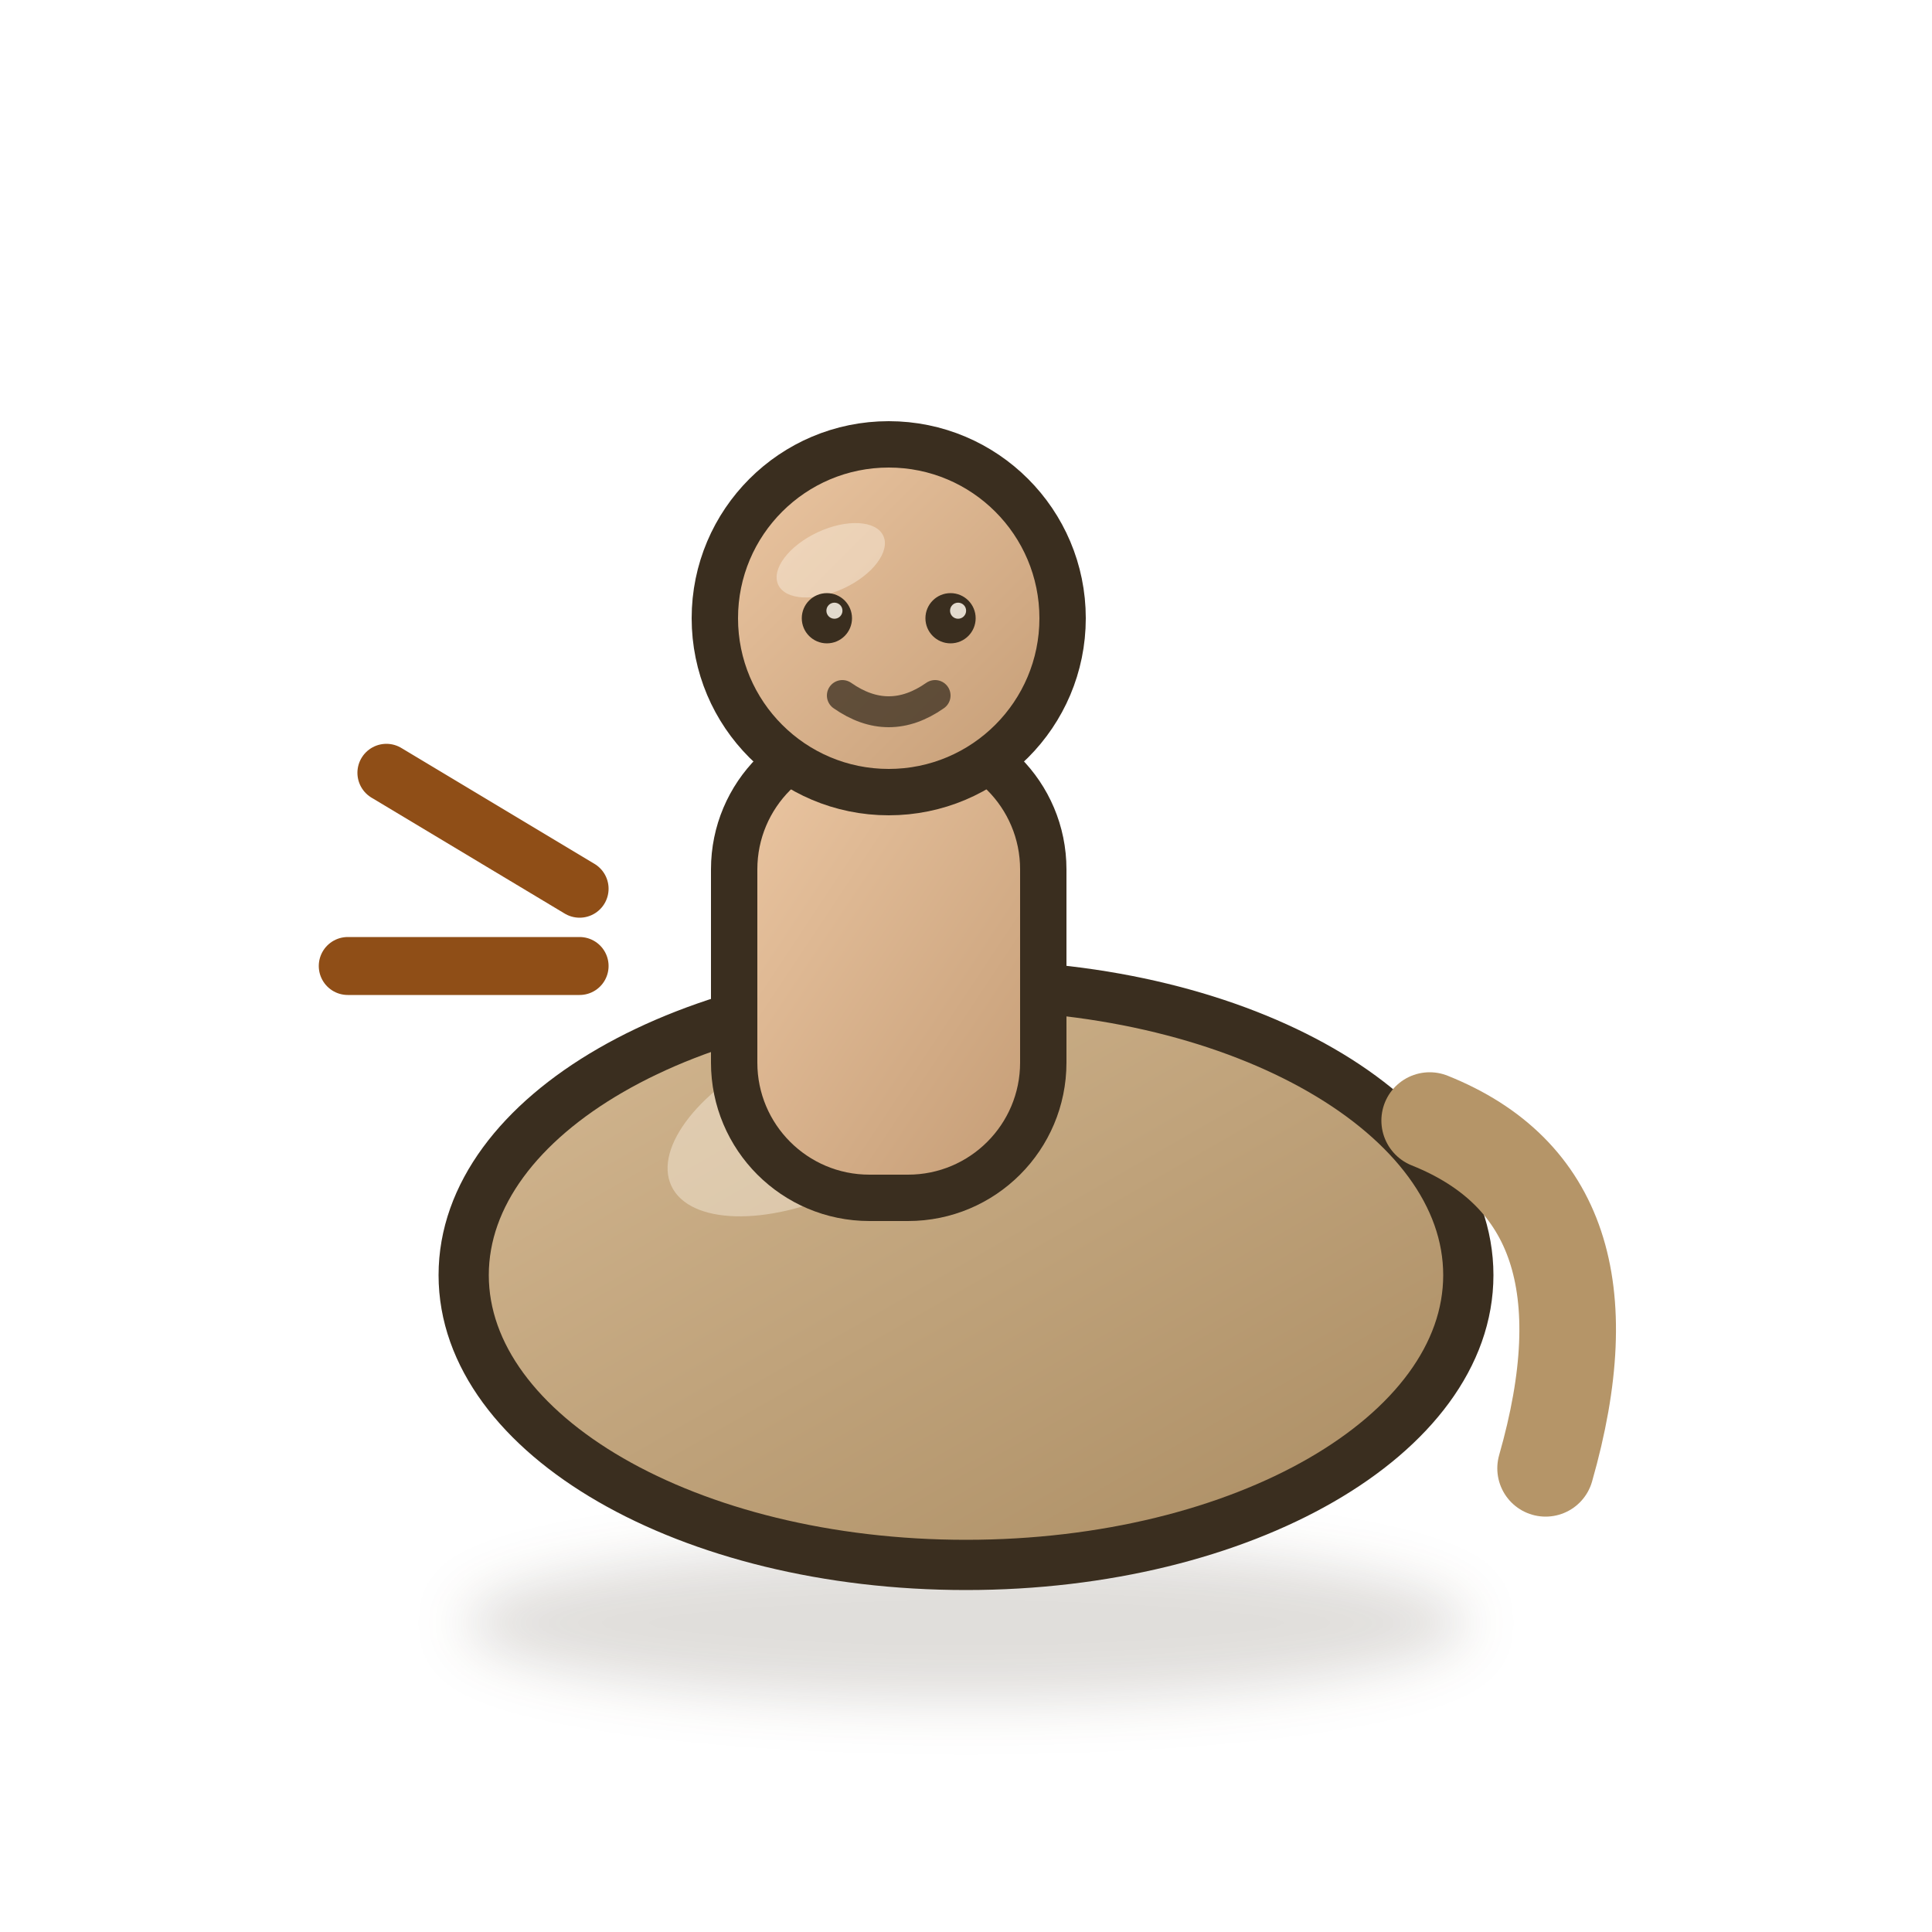
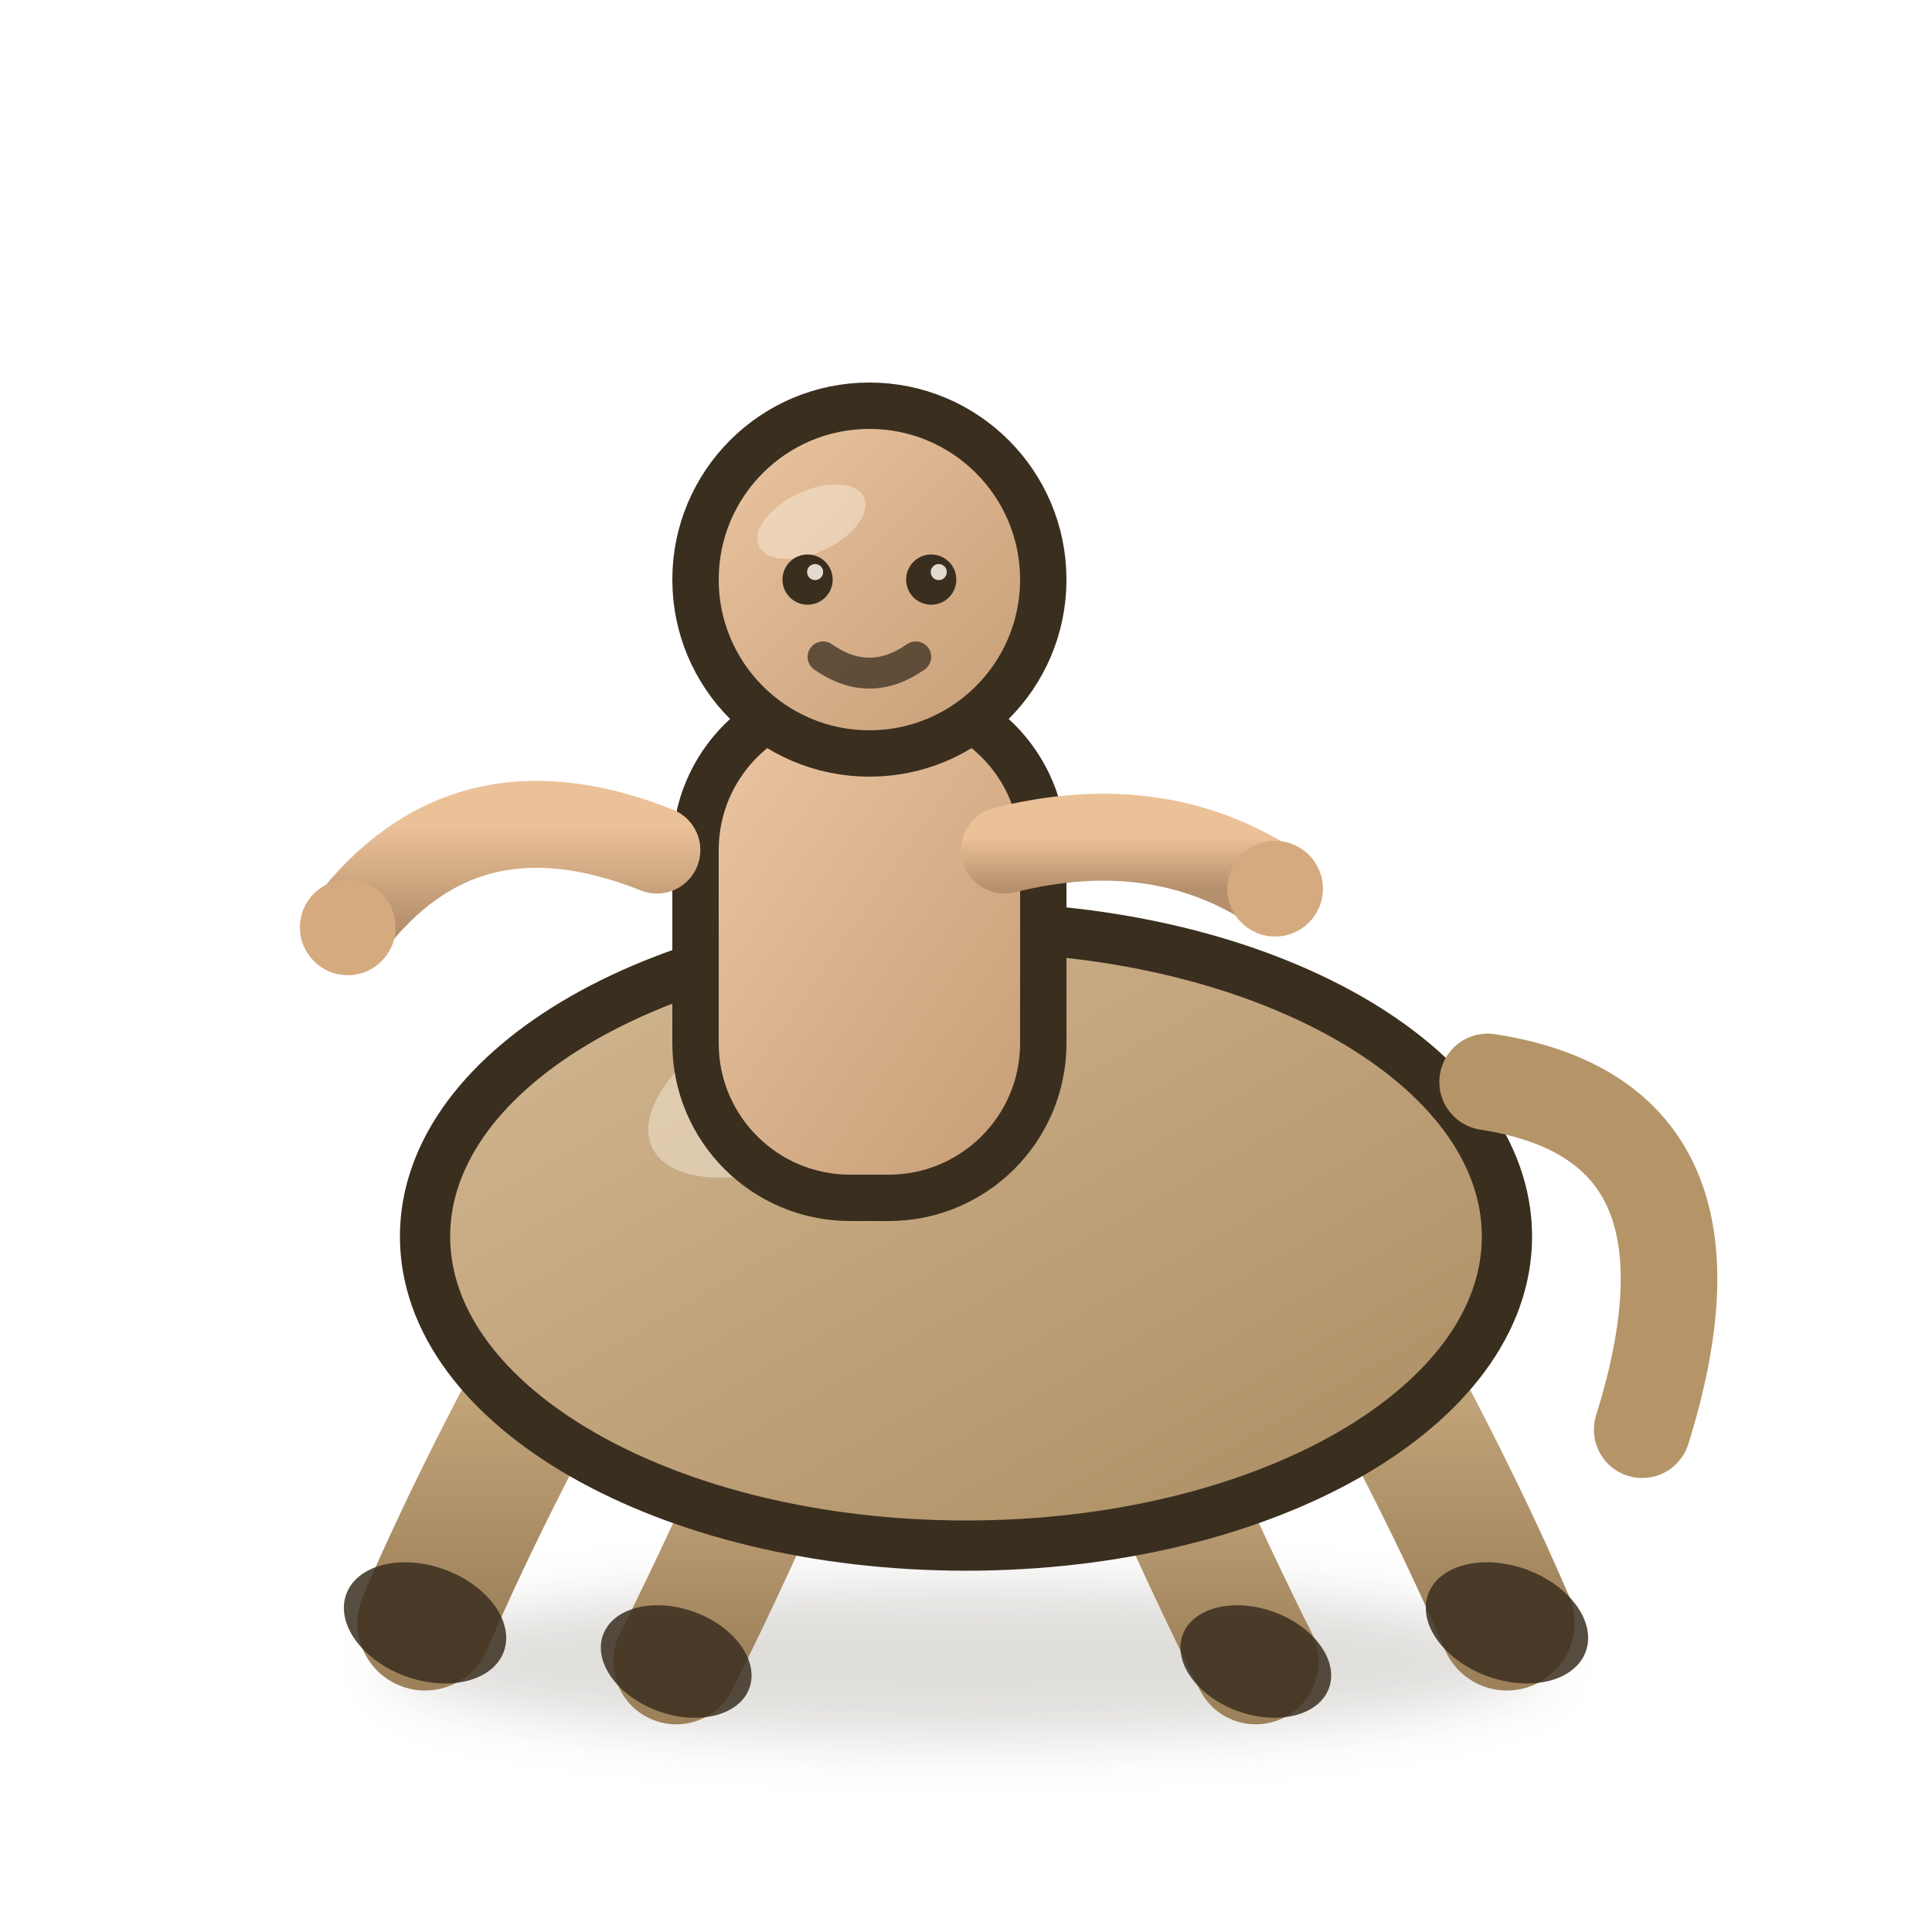
<svg xmlns="http://www.w3.org/2000/svg" viewBox="0 0 100 100" width="100" height="100" preserveAspectRatio="none">
  <filter id="bl174" x="-50%" y="-50%" width="200%" height="200%">
    <feGaussianBlur stdDeviation="1.4" />
  </filter>
-   <ellipse cx="50" cy="84" rx="26" ry="4" fill="#3A2E1F" opacity="0.16" filter="url(#bl174)" />
+   <ellipse cx="50" cy="86" rx="30" ry="4" fill="#3A2E1F" opacity="0.16" filter="url(#bl174)" />
+   <linearGradient id="vg175" x1="0" y1="0" x2="0" y2="1">
+     <stop offset="0%" stop-color="#cfb085" />
+     <stop offset="100%" stop-color="#9d815a" />
+   </linearGradient>
+   <path d="M 30 68 Q 25 77 22 84" fill="none" stroke="url(#vg175)" stroke-width="7" stroke-linecap="round" />
+   <ellipse cx="22" cy="84" rx="4.34" ry="2.94" fill="#3A2E1F" opacity="0.85" transform="rotate(20 22 84)" />
+   <linearGradient id="vg176" x1="0" y1="0" x2="0" y2="1">
+     <stop offset="0%" stop-color="#cfb085" />
+     <stop offset="100%" stop-color="#9d815a" />
+   </linearGradient>
+   <path d="M 41 73 Q 38 80 35 86" fill="none" stroke="url(#vg176)" stroke-width="6.5" stroke-linecap="round" />
+   <ellipse cx="35" cy="86" rx="4.03" ry="2.73" fill="#3A2E1F" opacity="0.85" transform="rotate(20 35 86)" />
+   <linearGradient id="vg177" x1="0" y1="0" x2="0" y2="1">
+     <stop offset="0%" stop-color="#cfb085" />
+     <stop offset="100%" stop-color="#9d815a" />
+   </linearGradient>
+   <path d="M 59 73 Q 62 80 65 86" fill="none" stroke="url(#vg177)" stroke-width="6.5" stroke-linecap="round" />
+   <ellipse cx="65" cy="86" rx="4.03" ry="2.73" fill="#3A2E1F" opacity="0.85" transform="rotate(20 65 86)" />
+   <linearGradient id="vg178" x1="0" y1="0" x2="0" y2="1">
+     <stop offset="0%" stop-color="#cfb085" />
+     <stop offset="100%" stop-color="#9d815a" />
+   </linearGradient>
+   <path d="M 70 68 Q 75 77 78 84" fill="none" stroke="url(#vg178)" stroke-width="7" stroke-linecap="round" />
+   <ellipse cx="78" cy="84" rx="4.34" ry="2.94" fill="#3A2E1F" opacity="0.85" transform="rotate(20 78 84)" />
  <linearGradient id="dg171" x1="0" y1="0" x2="1" y2="1">
    <stop offset="0%" stop-color="#d5b993" />
    <stop offset="100%" stop-color="#a98b61" />
  </linearGradient>
-   <ellipse cx="50" cy="66" rx="26" ry="15" fill="url(#dg171)" stroke="#3A2E1F" stroke-width="2.6" />
-   <ellipse cx="42" cy="58" rx="8" ry="4" fill="#FFF8EC" opacity="0.4" transform="rotate(-25 42 58)" />
-   <linearGradient id="vg175" x1="0" y1="0" x2="0" y2="1">
-     <stop offset="0%" stop-color="#d1b287" />
-     <stop offset="100%" stop-color="#a1845d" />
-   </linearGradient>
-   <line x1="25" y1="72" x2="25" y2="88" stroke="url(#vg175)" stroke-width="5" stroke-linecap="round" />
-   <line x1="43" y1="72" x2="43" y2="88" stroke="url(#vg175)" stroke-width="5" stroke-linecap="round" />
-   <linearGradient id="vg176" x1="0" y1="0" x2="0" y2="1">
-     <stop offset="0%" stop-color="#d1b287" />
-     <stop offset="100%" stop-color="#a1845d" />
-   </linearGradient>
-   <line x1="55" y1="72" x2="55" y2="88" stroke="url(#vg176)" stroke-width="5" stroke-linecap="round" />
-   <line x1="73" y1="72" x2="73" y2="88" stroke="url(#vg176)" stroke-width="5" stroke-linecap="round" />
-   <path d="M 74 58 Q 84 62 80 76" fill="none" stroke="#b59568" stroke-width="5" stroke-linecap="round" />
+   <ellipse cx="50" cy="64" rx="28" ry="16" fill="url(#dg171)" stroke="#3A2E1F" stroke-width="2.6" />
+   <ellipse cx="41" cy="56" rx="8" ry="4" fill="#FFF8EC" opacity="0.4" transform="rotate(-25 41 56)" />
+   <path d="M 77 56 Q 90 58 85 74" fill="none" stroke="#b59568" stroke-width="5" stroke-linecap="round" />
  <linearGradient id="dg173" x1="0" y1="0" x2="1" y2="1">
    <stop offset="0%" stop-color="#edc8a4" />
    <stop offset="100%" stop-color="#c39b74" />
  </linearGradient>
-   <rect x="38" y="38" width="16" height="24" rx="7" fill="url(#dg173)" stroke="#3A2E1F" stroke-width="2.4" />
+   <rect x="36" y="36" width="18" height="26" rx="8" fill="url(#dg173)" stroke="#3A2E1F" stroke-width="2.4" />
+   <linearGradient id="vg179" x1="0" y1="0" x2="0" y2="1">
+     <stop offset="0%" stop-color="#ebc198" />
+     <stop offset="100%" stop-color="#b5906c" />
+   </linearGradient>
+   <path d="M 34 44 Q 24 40 18 48" fill="none" stroke="url(#vg179)" stroke-width="4.5" stroke-linecap="round" />
+   <circle cx="18" cy="48" r="2.475" fill="#d5aa7f" />
+   <linearGradient id="vg180" x1="0" y1="0" x2="0" y2="1">
+     <stop offset="0%" stop-color="#ebc198" />
+     <stop offset="100%" stop-color="#b5906c" />
+   </linearGradient>
+   <path d="M 52 44 Q 60 42 66 46" fill="none" stroke="url(#vg180)" stroke-width="4.5" stroke-linecap="round" />
+   <circle cx="66" cy="46" r="2.475" fill="#d5aa7f" />
  <linearGradient id="dg172" x1="0" y1="0" x2="1" y2="1">
    <stop offset="0%" stop-color="#edc8a4" />
    <stop offset="100%" stop-color="#c39b74" />
  </linearGradient>
-   <circle cx="46" cy="32" r="9" fill="url(#dg172)" stroke="#3A2E1F" stroke-width="2.4" />
-   <ellipse cx="43" cy="29" rx="3" ry="1.6" fill="#FFF8EC" opacity="0.4" transform="rotate(-25 43 29)" />
-   <circle cx="42.8" cy="32" r="1.3" fill="#3A2E1F" />
-   <circle cx="49.2" cy="32" r="1.3" fill="#3A2E1F" />
-   <circle cx="43.19" cy="31.61" r="0.416" fill="#FFF8EC" opacity="0.85" />
-   <circle cx="49.59" cy="31.61" r="0.416" fill="#FFF8EC" opacity="0.85" />
-   <path d="M 43.6 36 Q 46 37.68 48.4 36" fill="none" stroke="#3A2E1F" stroke-width="1.6" stroke-linecap="round" opacity="0.75" />
-   <path d="M 30 46 L 20 40 M 30 50 L 18 50" stroke="#8F4E17" stroke-width="3" stroke-linecap="round" />
+   <circle cx="45" cy="30" r="9" fill="url(#dg172)" stroke="#3A2E1F" stroke-width="2.4" />
+   <ellipse cx="42" cy="27" rx="3" ry="1.6" fill="#FFF8EC" opacity="0.4" transform="rotate(-25 42 27)" />
+   <circle cx="41.8" cy="30" r="1.3" fill="#3A2E1F" />
+   <circle cx="48.2" cy="30" r="1.3" fill="#3A2E1F" />
+   <circle cx="42.19" cy="29.61" r="0.416" fill="#FFF8EC" opacity="0.85" />
+   <circle cx="48.59" cy="29.61" r="0.416" fill="#FFF8EC" opacity="0.85" />
+   <path d="M 42.6 34 Q 45 35.68 47.4 34" fill="none" stroke="#3A2E1F" stroke-width="1.6" stroke-linecap="round" opacity="0.75" />
</svg>
